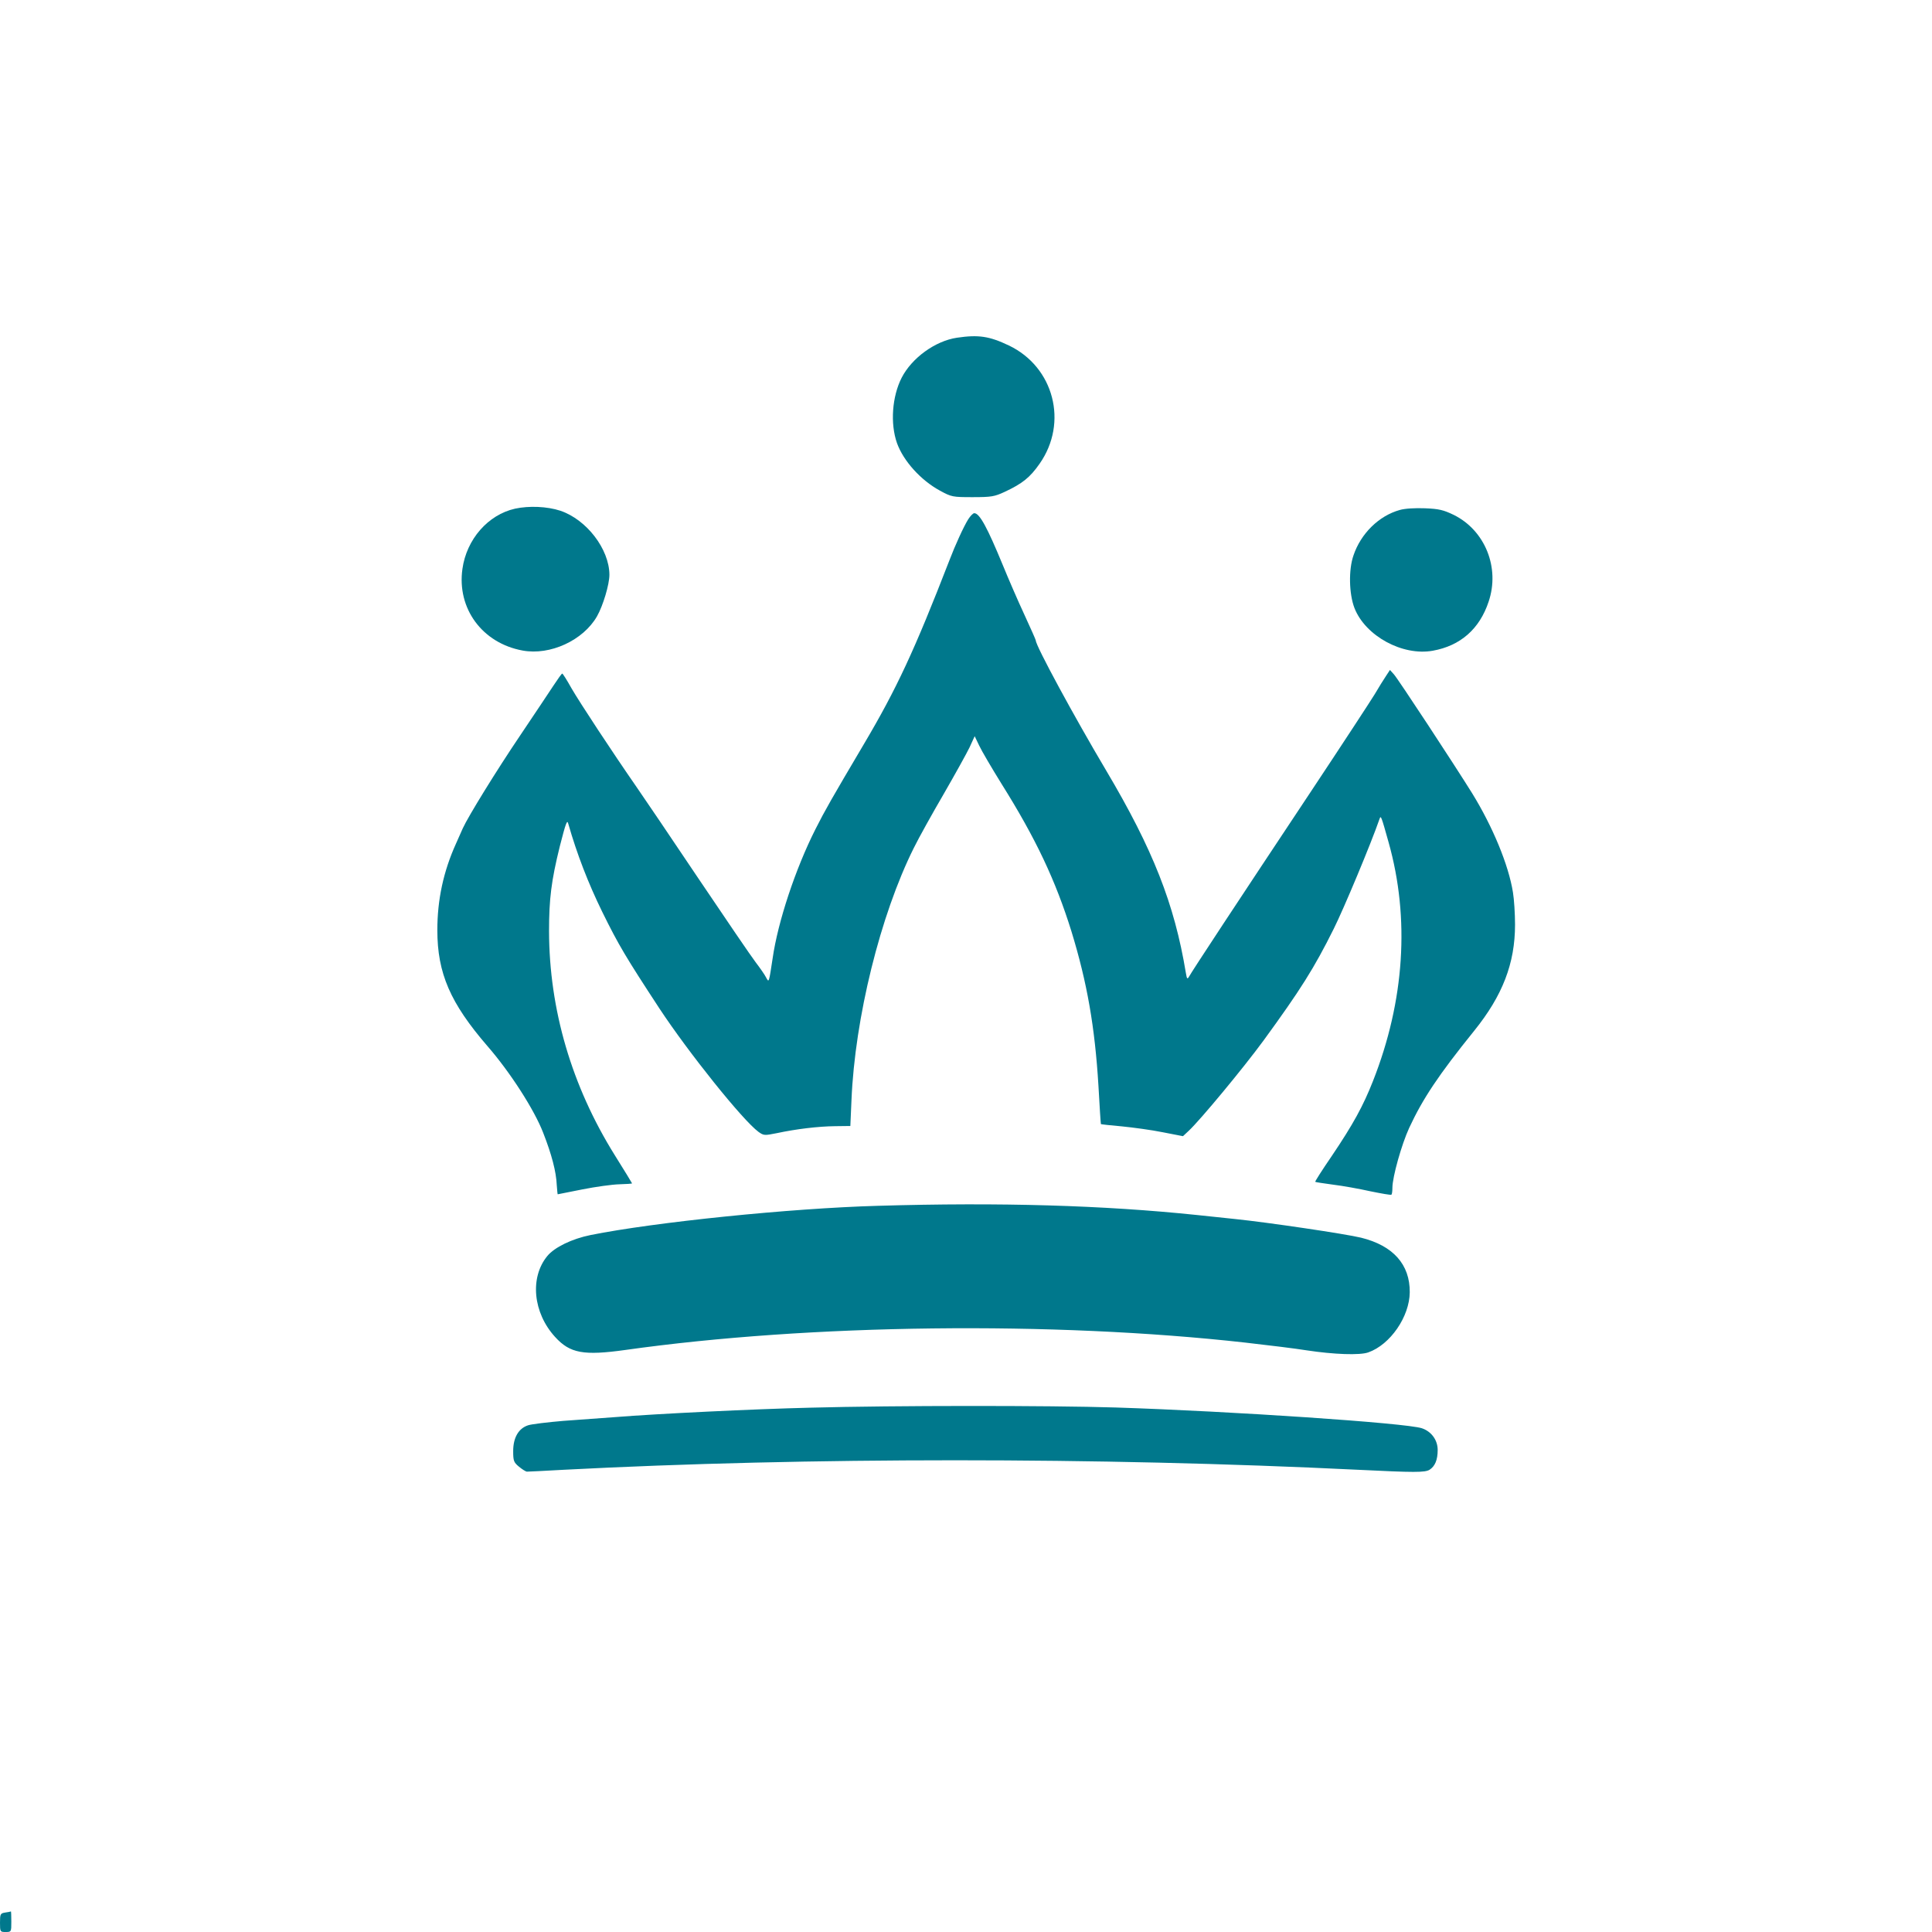
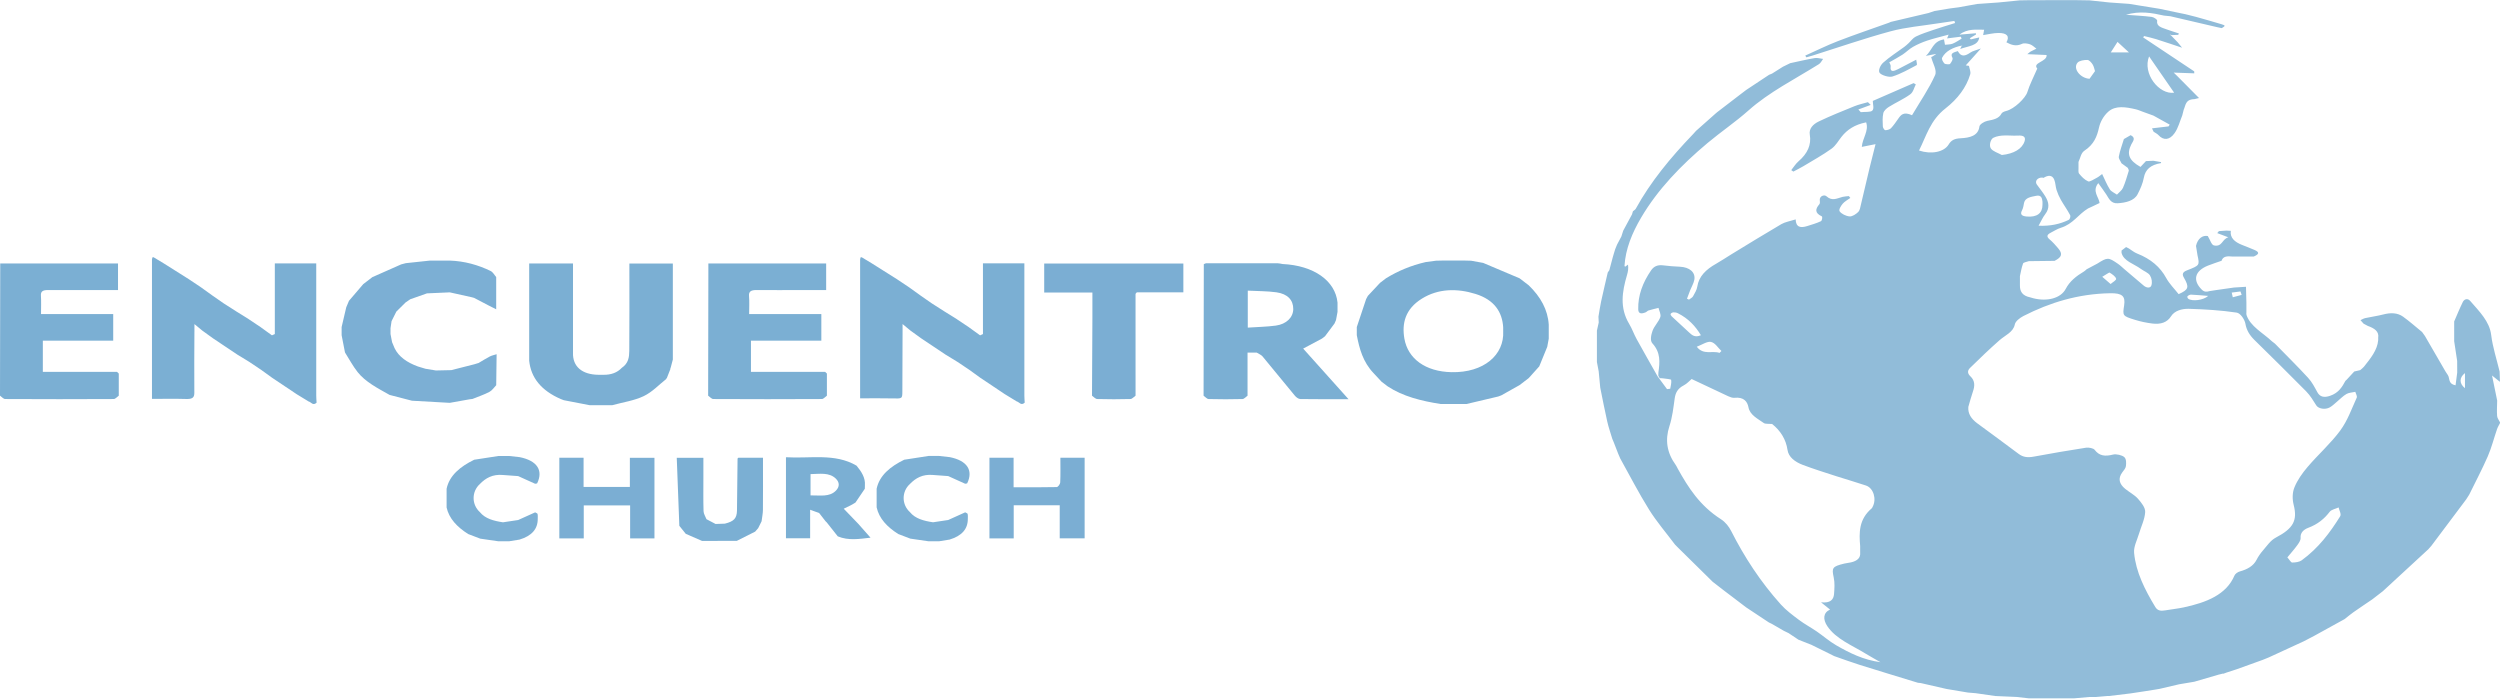
- <svg xmlns="http://www.w3.org/2000/svg" version="1.0" width="1024pt" height="1024pt" viewBox="0 0 1024 1024" preserveAspectRatio="xMidYMid meet">
-   <g transform="translate(0,1024) scale(0.1,-0.1)" fill="#00788C" stroke="none">
-     <path d="M5072 8450 c-115 -17 -239 -107 -293 -212 -51 -100 -61 -243 -25 -346 34 -95 126 -197 227 -252 62 -34 68 -35 174 -35 100 0 116 3 170 28 94 44 134 76 185 149 153 218 76 513 -163 627 -103 49 -160 58 -275 41z" />
-     <path d="M2730 7544 c-143 -32 -257 -162 -279 -319 -30 -210 105 -394 319 -433 146 -27 321 54 394 181 32 56 66 169 66 221 -1 136 -121 292 -260 339 -70 23 -166 27 -240 11z" />
-     <path d="M7419 7537 c-111 -31 -206 -125 -245 -240 -27 -76 -24 -205 5 -280 58 -148 255 -255 415 -226 146 26 248 115 296 260 61 180 -19 378 -185 460 -54 26 -78 32 -152 35 -53 2 -106 -1 -134 -9z" />
-     <path d="M5132 7488 c-24 -38 -70 -139 -100 -218 -185 -477 -279 -680 -455 -977 -169 -286 -203 -345 -255 -448 -106 -210 -199 -490 -227 -685 -20 -131 -19 -130 -35 -100 -7 14 -32 50 -55 80 -23 30 -160 231 -304 445 -144 215 -292 433 -328 485 -127 183 -300 446 -344 522 -24 43 -46 78 -49 78 -3 0 -23 -28 -46 -63 -22 -34 -102 -153 -177 -265 -125 -185 -276 -430 -304 -492 -6 -14 -22 -50 -36 -81 -67 -148 -99 -298 -99 -459 0 -229 69 -387 266 -615 120 -138 248 -337 295 -459 45 -115 69 -206 72 -278 2 -27 4 -48 5 -48 1 0 60 12 131 26 70 14 158 26 195 27 37 1 68 3 68 5 0 1 -41 69 -92 150 -228 366 -347 771 -348 1187 0 170 12 267 57 449 32 125 39 144 45 120 46 -161 106 -316 180 -467 87 -177 125 -240 303 -512 155 -235 441 -592 525 -654 28 -20 32 -20 97 -7 103 22 219 36 309 37 l81 1 6 137 c18 435 153 981 330 1336 27 55 99 184 159 287 60 104 121 214 137 247 l27 59 24 -50 c13 -28 66 -118 118 -202 182 -290 287 -513 371 -783 83 -271 124 -505 143 -818 6 -110 12 -201 13 -203 1 -1 51 -7 111 -12 60 -6 157 -19 216 -31 l108 -21 31 29 c61 57 289 332 396 478 196 269 268 383 372 592 53 106 197 450 243 583 7 19 8 18 48 -125 113 -402 85 -839 -83 -1265 -52 -132 -105 -229 -219 -398 -50 -73 -89 -134 -87 -136 2 -2 45 -8 95 -15 50 -6 139 -22 197 -35 59 -12 109 -21 112 -18 3 3 5 19 5 36 0 58 49 231 89 318 72 155 156 281 344 514 151 187 217 358 217 563 0 58 -5 135 -11 171 -23 145 -107 348 -216 525 -92 148 -395 610 -416 632 l-20 22 -21 -32 c-12 -18 -39 -61 -60 -97 -22 -36 -175 -270 -341 -520 -386 -581 -629 -950 -642 -975 -10 -17 -12 -15 -18 20 -60 363 -174 653 -422 1071 -171 288 -373 661 -373 689 0 4 -28 66 -61 138 -34 73 -85 191 -114 262 -82 199 -123 275 -151 275 -7 0 -21 -15 -32 -32z" />
-     <path d="M4655 3849 c-468 -13 -1187 -87 -1525 -155 -99 -20 -191 -65 -229 -111 -94 -114 -76 -301 41 -429 79 -87 151 -100 373 -69 980 138 2265 153 3285 39 124 -14 270 -32 325 -41 145 -22 282 -27 327 -11 117 41 219 190 220 319 1 147 -88 247 -258 289 -82 20 -493 81 -669 99 -55 6 -145 15 -199 21 -499 52 -1045 68 -1691 49z" />
-     <path d="M4295 2779 c-296 -7 -811 -32 -1035 -50 -69 -5 -192 -14 -275 -20 -82 -7 -166 -17 -185 -23 -51 -16 -80 -65 -80 -137 0 -52 3 -60 31 -83 17 -14 36 -26 42 -26 7 0 95 4 197 10 1285 67 2836 67 4205 0 304 -15 357 -15 382 0 29 19 43 52 43 105 0 52 -33 98 -84 115 -85 28 -1006 90 -1623 110 -356 11 -1168 11 -1618 -1z" />
-     <path d="M27 103 c-25 -4 -27 -8 -27 -54 0 -48 1 -49 30 -49 30 0 30 1 30 55 0 30 -1 54 -2 54 -2 -1 -15 -4 -31 -6z" />
+ <svg xmlns="http://www.w3.org/2000/svg" id="Layer_2" data-name="Layer 2" viewBox="0 0 1239.08 346.1">
+   <defs>
+     <style>
+       .cls-1 {
+         fill: #7baed3;
+       }
+ 
+       .cls-2 {
+         fill: #7db0d4;
+       }
+ 
+       .cls-3 {
+         fill: #7cafd4;
+       }
+ 
+       .cls-4 {
+         fill: #7cafd3;
+       }
+ 
+       .cls-5 {
+         fill: #7bafd3;
+       }
+ 
+       .cls-6 {
+         fill: #91bcd9;
+       }
+     </style>
+   </defs>
+   <g id="Layer_1-2" data-name="Layer 1">
+     <path class="cls-6" d="M1101.85,333.83c-.75,.18-1.51,.37-2.26,.55-4.01,1.17-8.02,2.34-12.03,3.51-2.5,.42-5,.84-7.5,1.26-3.26,.76-6.53,1.52-9.79,2.29-.78,.13-1.56,.26-2.34,.39-1.73,.27-3.47,.55-5.2,.82-2.26,.34-4.52,.69-6.78,1.03-3.51,.42-7.01,.85-10.52,1.27-.27,0-.54,0-.81,0-2,.17-4,.35-6,.52-1-.01-2.01-.02-3.01-.03-2.51,.22-5.02,.45-7.53,.67-7.53,0-15.07,0-22.6,0-2.01-.23-4.02-.46-6.02-.68-3.52-.15-7.03-.31-10.55-.46-3.24-.47-6.47-.93-9.71-1.4-1.28-.11-2.57-.22-3.85-.32-2.51-.42-5.02-.85-7.53-1.27-1.01-.17-2.01-.34-3.02-.5-4.27-.98-8.53-1.95-12.8-2.93-.47-.05-.94-.1-1.42-.15-9.59-2.94-19.21-5.84-28.77-8.84-4.29-1.35-8.47-2.9-12.7-4.37-.75-.38-1.5-.75-2.25-1.13-3.03-1.49-6.06-2.99-9.09-4.48-2.13-.84-4.25-1.67-6.38-2.51-1.64-1.09-3.28-2.19-4.92-3.28-.77-.37-1.53-.74-2.3-1.11-2-1.16-3.99-2.31-5.99-3.47-.49-.23-.97-.47-1.46-.7-3.77-2.5-7.54-5-11.31-7.5-2.25-1.71-4.5-3.43-6.75-5.14-1.27-.96-2.54-1.92-3.81-2.88-1.99-1.54-3.97-3.07-5.96-4.61-5.74-5.66-11.48-11.31-17.23-16.97-.49-.5-.99-1.01-1.48-1.51-4.32-5.76-9.12-11.34-12.85-17.32-5.18-8.3-9.57-16.88-14.29-25.35-.32-.75-.65-1.5-.97-2.25-.75-1.92-1.5-3.84-2.24-5.76-.24-.58-.49-1.15-.73-1.73-.84-2.85-1.85-5.69-2.5-8.57-1.26-5.59-2.33-11.2-3.47-16.8-.26-2.69-.52-5.38-.77-8.07-.29-1.54-.59-3.07-.88-4.61,0-5.19,0-10.38,0-15.57,.3-1.34,.6-2.69,.9-4.03-.05-.96-.1-1.92-.14-2.88,.43-2.51,.78-5.03,1.32-7.53,1.04-4.8,2.19-9.58,3.29-14.37,.26-.38,.53-.77,.79-1.15,.56-2.1,1.11-4.19,1.67-6.29,.17-.6,.34-1.19,.52-1.79,.23-.77,.47-1.53,.7-2.3,.31-.76,.62-1.52,.93-2.28,.72-1.35,1.43-2.71,2.15-4.06,.3-.95,.6-1.89,.9-2.84,1.46-2.7,2.91-5.41,4.37-8.11,.15-.5,.3-1.01,.45-1.52,.47-.41,1.13-.77,1.4-1.25,7.29-13.3,17.27-25.38,28.38-36.95,.51-.56,1.02-1.12,1.52-1.68,3.26-2.89,6.53-5.79,9.79-8.68,.24-.2,.48-.4,.72-.6,3.53-2.71,7.05-5.41,10.58-8.12,1.24-.94,2.49-1.89,3.73-2.84,3.79-2.51,7.58-5.02,11.37-7.53,.47-.19,.95-.38,1.42-.57,1.82-1.15,3.64-2.29,5.46-3.44,1.19-.58,2.38-1.16,3.58-1.75,4.06-.86,8.09-1.83,12.19-2.53,1.27-.22,2.74,.26,4.11,.42-.68,.88-1.1,1.99-2.07,2.6-11.87,7.42-24.75,13.89-34.89,22.93-6.35,5.66-13.72,10.64-20.3,16.15-13.24,11.09-24.77,23.13-32.88,36.91-4.5,7.64-7.79,15.56-8.29,24.02,0,.12,.21,.24,.33,.37,.48-.35,.95-.69,1.41-1.03,.3,1.9-.02,3.56-.5,5.19-2.4,8.14-3.73,16.22,1.09,24.2,1.46,2.42,2.32,5.04,3.68,7.5,3.39,6.17,6.91,12.3,10.38,18.45,.27,.37,.54,.74,.81,1.11,1.29,1.75,2.59,3.51,3.88,5.26,.53-.06,1.06-.13,1.59-.19,.22-1.47,.72-2.97,.46-4.38-.07-.38-2.47-.52-3.82-.74-.61-.09-1.24-.09-1.86-.12-.23-.4-.45-.81-.67-1.21,.01-.57-.04-1.15,.04-1.72,.71-4.97,1.16-9.76-2.98-14.31-1.28-1.41-.64-4.22,.05-6.2,.82-2.36,3.02-4.44,3.85-6.8,.48-1.37-.54-3.06-.88-4.6-1.67,.43-3.35,.81-4.98,1.3-.55,.17-.88,.71-1.42,.92-2.13,.85-3.6,.76-3.65-1.51-.17-6.88,2.22-13.25,6.36-19.28,1.27-1.86,3.05-2.89,6.03-2.5,2.71,.36,5.46,.54,8.21,.67,4.82,.22,7.85,2.73,7.21,6.45-.31,1.77-1.37,3.47-2.06,5.21-.55,1.4-1.06,2.81-1.59,4.21,.33,.15,.66,.29,1,.44,.68-.53,1.64-.97,1.99-1.61,.88-1.58,1.88-3.21,2.13-4.88,.74-4.97,4.25-8.45,9.31-11.28,2.52-1.42,4.86-3.03,7.31-4.52,8.33-5.07,16.6-10.19,25.05-15.13,1.84-1.07,4.35-1.47,7.08-2.34,.11,3.96,2.47,4.34,5.78,3.29,2.29-.73,4.65-1.4,6.73-2.39,.61-.3,.85-2.21,.46-2.4-3.62-1.7-3.25-3.66-1.23-6.01,.46-.53,.21-1.44,.2-2.18-.04-1.97,2.31-2.71,3.34-1.76,2.87,2.62,5.33,.93,8.05,.27,.97-.23,2.02-.25,3.04-.37,.24,.3,.49,.6,.73,.91-1.3,.96-2.9,1.78-3.83,2.92-.91,1.11-2.05,2.92-1.46,3.75,.86,1.21,3.09,2.33,4.9,2.49,1.33,.12,3.25-1.15,4.26-2.17,.91-.92,1.04-2.33,1.34-3.55,1.49-6.17,2.9-12.36,4.38-18.53,.89-3.71,1.85-7.4,2.9-11.57-2.72,.54-4.6,.92-6.81,1.36,.31-4.33,3.62-7.94,2.15-12.16-5.7,1.12-9.4,3.65-12.17,7.12-1.62,2.02-2.83,4.39-5.01,5.96-4.37,3.13-9.26,5.84-13.98,8.68-1.57,.94-3.27,1.76-4.91,2.64-.35-.24-.7-.48-1.05-.72,1.19-1.47,2.13-3.1,3.61-4.38,4.42-3.81,6.46-8.11,5.58-13.21-.51-2.93,1.58-5.16,4.49-6.55,5.7-2.73,11.67-5.12,17.61-7.53,2.11-.86,4.47-1.35,6.71-2.01,.46,.45,.92,.91,1.38,1.36-2.04,.75-4.07,1.51-6.11,2.26,.4,.44,.79,.89,1.19,1.33,1.99-.21,4.89,.09,5.72-.77,1-1.04,.24-3.07,.24-4.8,6.42-2.8,13.33-5.81,20.23-8.82,.37,.21,.73,.42,1.09,.63-.89,1.68-1.23,3.8-2.79,4.94-3.19,2.33-7.13,4.06-10.57,6.21-1.23,.77-2.5,1.97-2.75,3.1-.48,2.15-.34,4.4-.24,6.6,.03,.66,.79,1.85,1.22,1.85,.96,0,2.27-.39,2.81-.97,1.38-1.47,2.47-3.1,3.59-4.7,1.32-1.89,2.63-3.68,6.85-1.75,4-6.75,8.4-13.12,11.42-19.85,1.09-2.44-1.14-5.75-1.93-8.99-.33,.14,.23-.05,.71-.31,.48-.26,.9-.61,1.84-1.26-2.23,.43-3.7,.71-5.17,.99,3.14-2.78,3.39-7.3,8.98-8.16,.17,.94,.32,1.8,.48,2.66,1.28-.16,2.72-.11,3.81-.55,1.61-.64,2.97-1.64,4.44-2.49-.13-.32-.26-.64-.39-.96-2.23,.27-4.46,.55-6.81,.84,.21-.52,.4-.98,.76-1.86-3.81,1.04-7.27,1.84-10.56,2.93-2.49,.83-4.92,1.89-7.1,3.13-1.91,1.08-3.34,2.63-5.15,3.82-2.08,1.36-4.35,2.54-6.59,3.83,.27,.75,.76,1.4,.68,2-.42,3.15,1.56,2.45,3.69,1.38,2.88-1.45,5.7-2.97,8.97-4.68,.11,1.21,.62,2.49,.18,2.72-3.87,2.04-7.71,4.27-11.99,5.63-1.62,.52-5.46-.62-6.33-1.83-.81-1.13,.34-3.76,1.73-5.01,3.14-2.84,6.96-5.24,10.48-7.84,.79-.58,1.49-1.24,2.19-1.89,1.18-1.09,2.07-2.52,3.55-3.24,2.73-1.32,5.76-2.3,8.73-3.31,3.54-1.2,7.15-2.27,10.73-3.4l-.36-1.03c-2.7,.4-5.41,.76-8.1,1.19-7.89,1.26-16.06,1.91-23.58,3.96-13.07,3.55-25.73,7.96-38.57,12-1.03,.32-2.08,.59-3.12,.89-.18-.29-.36-.58-.54-.87,5.4-2.41,10.66-5.04,16.23-7.19,8.32-3.21,16.87-6.09,25.32-9.12,.27-.12,.55-.25,.82-.38,6.23-1.47,12.46-2.93,18.69-4.4,1.02-.34,2.04-.68,3.06-1.02,2.5-.42,4.99-.83,7.49-1.24,1.51-.2,3.01-.39,4.52-.59,1.78-.32,3.55-.65,5.33-.97,1.25-.22,2.5-.45,3.75-.67,3.5-.25,7.01-.49,10.51-.74,3.51-.35,7.03-.7,10.54-1.05,1.76-.03,3.51-.06,5.27-.09,7.53,0,15.06-.01,22.6-.02,2.26,.04,4.52,.07,6.78,.11,3.26,.35,6.53,.69,9.79,1.04,3.26,.23,6.53,.46,9.79,.69,5,.81,10.01,1.62,15.01,2.43,3.28,.69,6.56,1.38,9.84,2.07,1.01,.2,2.01,.41,3.02,.61,1.77,.44,3.55,.85,5.3,1.34,4.2,1.18,8.41,2.35,12.57,3.62,2.13,.65,2.09,.81,.22,1.96-.76-.16-1.52-.31-2.28-.47-7.75-1.81-15.51-3.62-23.26-5.43-1.03-.1-2.06-.21-3.1-.31-6.01-1.36-12.02-2.43-18.85-.41,4.75,.36,8.79,.56,12.76,1.06,1.05,.13,2.79,1.31,2.7,1.86-.49,2.87,2.29,3.43,4.64,4.3,2,.74,4.08,1.36,6.12,2.03-.1,.23-.2,.46-.3,.69-1.08,.05-2.16,.09-3.24,.14-.36-.11-.71-.21-1.07-.32,.27,.19,.54,.38,.81,.57,1.06,1.1,2.13,2.2,3.19,3.3,.74,.9,1.47,1.8,2.21,2.7-4.28-1.42-8.55-2.88-12.86-4.24-1.95-.62-4-1.04-6-1.55-.14,.23-.29,.46-.43,.69,8.43,5.61,16.86,11.21,25.29,16.82,.01,.33,.02,.65,.03,.98-3.16-.11-6.32-.23-10.2-.37,1.01,.99,1.54,1.48,2.04,1.99,3.51,3.54,7.01,7.08,10.52,10.62-.76,.18-1.53,.37-2.29,.55-4.54,.09-4.28,3.04-5.3,5.22-.25,.96-.49,1.92-.73,2.88-1.23,2.94-1.93,6.11-3.82,8.78-2.51,3.55-5.51,3.62-7.94,.97-.62-.68-1.62-1.15-2.44-1.71-.26-.56-.53-1.11-.79-1.67,2.73-.32,5.46-.64,8.2-.96,.2-.29,.39-.58,.59-.87-2.7-1.5-5.39-2.99-8.09-4.49-1.73-.63-3.47-1.25-5.2-1.88-1.22-.43-2.39-.99-3.66-1.27-4.73-1.07-9.88-2.02-13.5,1.21-2.37,2.11-4,5.11-4.61,7.89-.99,4.46-2.5,8.33-7.22,11.45-1.76,1.16-2.01,3.67-2.94,5.57,0,1.01,0,2.01,0,3.02,.08,.95-.25,2.11,.34,2.82,1.19,1.45,2.63,3,4.48,3.81,.76,.33,2.92-1.12,4.35-1.85,.81-.41,1.46-1.02,2.55-1.81,1.42,2.91,2.38,5.38,3.84,7.66,.67,1.04,2.31,1.72,3.5,2.56,1.02-1.11,2.44-2.13,2.98-3.36,1.2-2.74,2-5.59,2.86-8.41,.14-.45-.3-1-.47-1.5-1.04-.76-2.08-1.51-3.11-2.27-.48-1.12-1.53-2.3-1.33-3.35,.56-2.92,1.63-5.78,2.51-8.66,1.12-.64,2.24-1.29,3.35-1.93,2.8,1.38,1.07,3.08,.34,4.54-2.4,4.77-1.28,7.94,4.54,11.2,.9-.96,1.8-1.92,2.7-2.88,1.24-.06,2.47-.12,3.71-.17,1.26,.22,2.53,.44,3.79,.67-.04,.16-.06,.33-.06,.5-5.16,.82-7.75,3.21-8.49,7.24-.51,2.79-1.73,5.57-3.1,8.2-1.7,3.26-5.86,4.18-9.8,4.45-3.44,.24-4.41-2.36-5.69-4.33-1.13-1.74-2.41-3.42-3.99-5.65-3.21,4,.29,6.84,.65,9.86-1.14,.55-2.29,1.1-3.44,1.64-.77,.36-1.53,.72-2.3,1.07-4.83,2.91-7.37,7.69-13.49,9.58-1.81,.56-3.36,1.61-5.02,2.45-1.77,.91-2.21,1.86-.56,3.25,1.58,1.33,2.91,2.85,4.2,4.36,2.44,2.85,1.97,4.44-1.69,6.32-4.26,.05-8.52,.1-12.78,.15-.98,.37-2.62,.59-2.83,1.13-.78,2.04-1.09,4.18-1.57,6.28,0,1.54,0,3.08,0,4.61-.03,2.83,1.05,5.1,5.05,5.91,.53,.15,1.07,.3,1.6,.46,6.69,1.71,13.56,.1,16.03-4.63,1.98-3.79,5.2-6.35,9.14-8.7,.48-.28,.83-.69,1.24-1.04,1.77-.94,3.53-1.87,5.3-2.81,5.08-3.19,5.42-3.2,10.24,.11,1.2,.82,2.18,1.83,3.26,2.74,3.17,2.69,6.37,5.36,9.51,8.07,1.4,1.2,3.3,1.35,3.78-.09,.52-1.56,.2-3.57-.72-5.02-.84-1.32-3.04-2.1-4.53-3.21-3.37-2.51-8.5-3.78-9.54-7.93,0-.38,0-.77,0-1.15,.75-.57,1.51-1.15,2.26-1.72,.47,.24,.93,.48,1.4,.72,1.34,.84,2.54,1.89,4.04,2.48,6.83,2.68,11.49,6.71,14.45,12.16,1.54,2.83,4.07,5.34,6.15,7.98,4.96-2.22,5.36-3.42,2.63-8.14-1.03-1.78-.68-2.81,1.57-3.68,6.27-2.44,6.24-2.47,5.15-7.48-.25-1.54-.49-3.07-.74-4.61,.83-3.7,3.28-5.39,5.84-4.89,1.21,1.93,1.79,4.41,3.1,4.66,4.18,.81,3.89-3.17,7.09-4.03-2.3-.87-3.9-1.48-5.5-2.08,.28-.33,.55-.66,.83-.99,1.23-.08,2.46-.17,3.69-.25,.73,.04,1.47,.08,2.2,.11-.48,3.41,1.85,5.5,5.54,6.97,2.08,.83,4.18,1.62,6.22,2.51,2.51,1.09,2.37,2.08-.39,3.26-3.52,0-7.03,0-10.55,0-2.43-.25-4.69-.24-5.4,2.1,0,0-.02,0-.02,0-2.22,.79-4.49,1.51-6.66,2.37-6.65,2.63-7.77,7.27-3.19,11.87,1.28,1.29,2.41,1.23,3.98,.78,1.01-.16,2.01-.31,3.02-.47,3.01-.43,6.03-.86,9.04-1.29,1.98-.12,3.96-.25,5.93-.37,.07,2.65,.14,5.31,.21,7.96,0,1.54,0,3.07,0,4.61,0,.47-.1,.97,.05,1.41,1.88,5.66,8.15,8.84,12.61,13.05,.5,.39,1,.78,1.5,1.16,5.49,5.63,11.13,11.18,16.41,16.92,1.97,2.14,3.25,4.69,4.59,7.14,1.33,2.45,3.48,2.75,6.3,1.79,4.22-1.43,5.99-4.38,7.61-7.4,.21-.2,.43-.4,.64-.6,1.25-1.35,2.49-2.7,3.74-4.05,.98-.23,1.96-.46,2.94-.68,.63-.56,1.37-1.07,1.87-1.69,3.24-4.12,6.66-8.2,7.06-13.21,0-.38,0-.77,0-1.15,.51-3.09-1.85-4.7-5.12-5.85-.71-.38-1.42-.76-2.13-1.14-.51-.57-1.02-1.15-1.53-1.73,.79-.35,1.52-.84,2.37-1.02,2.97-.65,6.05-1.05,8.97-1.81,3.6-.94,7-.89,9.78,1.11,3.32,2.39,6.3,5.06,9.42,7.6,.47,.66,.94,1.33,1.42,1.99,3.39,5.85,6.78,11.71,10.17,17.56,.39,.6,.79,1.2,1.18,1.8,1.11,1.67-.02,4.31,3.81,5.07,.29-2.22,.56-4.26,.82-6.29,0-1.92-.01-3.84-.02-5.77-.49-3.27-.99-6.53-1.48-9.8,0-3.27,0-6.54,0-9.8,1.41-3.21,2.71-6.46,4.27-9.63,.69-1.41,2.36-2.05,3.67-.54,4.51,5.21,9.57,10.11,10.39,16.83,.75,6.1,2.74,12.12,4.19,18.17,.05,1.7,.11,3.4,.16,5.1-1.07-.86-2.14-1.71-3.92-3.14,.93,4.56,1.74,8.49,2.55,12.42-.03,2.56-.23,5.12-.03,7.66,.09,1.12,1,2.2,1.53,3.3-.53,1.07-1.19,2.11-1.57,3.21-1.55,4.5-2.68,9.1-4.59,13.5-2.79,6.4-6.12,12.66-9.21,18.98-.49,.77-.99,1.55-1.48,2.32-5.76,7.69-11.53,15.37-17.3,23.06-.51,.57-1.01,1.14-1.51,1.7-7.5,6.92-14.99,13.83-22.49,20.75-1.75,1.35-3.5,2.7-5.25,4.05-3.13,2.13-6.3,4.24-9.39,6.41-1.5,1.05-2.85,2.22-4.27,3.34,0,0-.02,.01-.02,.01-4.97,2.74-9.94,5.48-14.91,8.22-1.77,.93-3.54,1.85-5.31,2.78-5.79,2.67-11.58,5.33-17.37,8-.99,.4-1.98,.8-2.97,1.21-4.27,1.54-8.54,3.08-12.81,4.62-1.76,.57-3.51,1.15-5.27,1.72-.51,.19-1.02,.38-1.52,.57ZM972.36,22.58c-4.39,.91-8.01,2.68-9.76,5.98-.4,.76,.39,2.12,1.13,2.92,.38,.41,2.54,.5,2.76,.22,.72-.92,1.62-2.3,1.18-3.1-1.24-2.28,.63-2.6,2.68-3.27,1.65,3.08,3.71,2.48,6.25,.71,1.15-.8,2.86-1.13,5.2-2-2.94,3.27-5.22,5.81-7.5,8.36,.53,.08,1.05,.17,1.58,.25,.24,1.41,1.01,2.91,.62,4.21-1.93,6.51-6.26,12.2-12.26,16.88-7.59,5.93-9.47,13.65-13.11,20.86,6.06,2.04,12.4,.78,14.68-2.98,1.28-2.12,2.88-2.94,5.93-3.09,4.69-.23,8.77-1.28,9.33-5.86,.13-1.04,2.36-2.46,3.94-2.77,3.06-.59,5.72-1.12,7.01-3.64,.3-.58,1.46-1.06,2.35-1.27,3.94-.96,9.54-6.38,10.45-9.34,1.16-3.76,3.07-7.38,4.92-11.67-2.64-2.97,4.99-3.35,4.62-6.72-2.97-.13-5.92-.25-9.55-.41,.96-.78,1.23-1.08,1.6-1.28,.94-.51,1.92-.97,2.89-1.45-1.03-.74-1.91-1.71-3.13-2.15-1.16-.41-3.02-.7-3.94-.26-3.02,1.44-5.37,.56-7.79-.74,1.71-2.9,.37-4.66-3.94-4.63-2.54,.02-5.06,.68-7.59,1.06,.17-.89,.33-1.79,.49-2.66-3.83,.02-8.21-.67-12.24,2.43,3.23-.27,5.69-.48,8.16-.69l.06,.6c-1.04,.63-2.07,1.26-3.11,1.89,.18,.18,.35,.36,.53,.55,1.4-.32,2.8-.65,4.19-.97-.57,4.25-5.44,4.21-9.46,5.73,.41-.84,.62-1.27,.83-1.7,.09-.03,.19-.05,.25-.1,.04-.03,.02-.1,.03-.15-.09,.09-.18,.18-.27,.27Zm3.21,179.11c-.29,3.35,1.47,5.92,4.4,8.1,6.82,5.07,13.77,10.04,20.52,15.16,2.26,1.71,4.56,1.91,7.49,1.37,8.62-1.59,17.27-3.09,25.96-4.43,1.31-.2,3.64,.28,4.21,1.03,2.27,3,5.03,3.43,9.16,2.38,1.57-.4,4.45,.28,5.54,1.25,1.09,.97,.99,2.94,.83,4.43-.11,1.08-1.07,2.14-1.81,3.14-2.23,3.02-1.54,5.73,1.44,8.16,2.06,1.68,4.68,3.03,6.32,4.9,1.73,1.97,3.71,4.42,3.59,6.6-.2,3.62-2.02,7.19-3.08,10.79-.92,3.14-2.7,6.36-2.41,9.45,.88,9.48,5.32,18.26,10.5,26.82,1.07,1.77,2.59,2.09,4.84,1.69,3.04-.54,6.16-.83,9.16-1.47,11.39-2.43,21.24-6.34,25.23-15.78,.35-.84,1.58-1.76,2.67-2.06,3.85-1.06,6.74-2.74,8.29-5.75,.82-1.6,1.88-3.16,3.13-4.59,2-2.27,3.71-5.02,6.51-6.48,8.51-4.46,10.73-8.39,8.77-16.11-.71-2.8-.73-6.01,.35-8.69,1.45-3.59,3.88-7.06,6.59-10.23,5.19-6.09,11.49-11.67,16.13-17.98,3.68-5.01,5.64-10.76,8.15-16.24,.38-.82-.42-1.96-.68-2.95-1.48,.34-3.23,.4-4.38,1.07-1.76,1.03-3.1,2.48-4.63,3.75-1.19,.98-2.25,2.1-3.63,2.88-2.35,1.32-5.66,.66-6.69-.95-1.52-2.38-2.95-4.87-5.02-6.97-8.43-8.57-17.07-17.02-25.67-25.5-2.43-2.39-3.92-4.92-4.46-8.05-.35-2.02-2.42-5.21-4.32-5.49-7.79-1.16-15.79-1.65-23.75-1.88-3.39-.09-7.06,.96-8.76,3.67-1.94,3.11-5.16,4.12-9.23,3.63-2.94-.36-5.88-.97-8.64-1.83-6.23-1.93-6.19-2.02-5.4-7.17,.7-4.56-.93-6.12-6.86-6.02-15.89,.26-30.02,4.62-43.04,11.28-1.88,.96-3.99,2.65-4.29,4.2-.75,3.82-4.78,5.35-7.57,7.8-5.06,4.45-9.86,9.08-14.61,13.73-1.27,1.24-1.44,2.65,.18,4.17,2.3,2.16,2.21,4.75,1.29,7.39-.9,2.57-1.56,5.19-2.33,7.79Zm-43.51,126.54c-2.38-1.37-4.81-2.69-7.13-4.11-6.84-4.23-14.95-7.35-19.25-13.77-2.24-3.34-2.13-6.65,1.35-8.23-1.5-1.21-2.99-2.4-4.47-3.6,4.65,.52,6.23-1.35,6.45-4.1,.21-2.73,.42-5.54-.16-8.21-1.03-4.74-.76-5.43,5.22-6.88,1.07-.26,2.2-.34,3.28-.59,3.14-.71,4.87-2.21,4.61-4.86-.1-1.05,.09-2.12,0-3.17-.58-6.69-.7-13.29,5.7-18.74,.24-.2,.34-.51,.48-.78,2.05-3.82,.44-9.29-3.3-10.55-4.81-1.62-9.74-3.02-14.58-4.58-5.61-1.82-11.27-3.57-16.73-5.64-3.93-1.49-7.08-3.91-7.58-7.41-.74-5.19-3.45-9.54-7.63-12.87-1.74-.16-3.38,.06-4.11-.46-3.13-2.23-6.9-3.99-7.62-7.83-.5-2.64-2.15-5.21-6.96-4.69-.98,.11-2.2-.37-3.13-.8-6.05-2.8-12.05-5.66-18.07-8.51-1.16,.97-2.29,2.32-3.89,3.14-3.15,1.62-4.14,3.84-4.52,6.57-.64,4.56-1.14,9.19-2.59,13.61-2.24,6.84-1.32,13.18,3.12,19.3,.42,.58,.68,1.23,1.02,1.85,5.18,9.3,10.88,18.31,21.37,25.01,2.28,1.46,4.01,3.73,5.11,5.9,6.5,12.83,14.45,25.08,24.64,36.42,2.51,2.79,5.77,5.21,8.95,7.6,2.75,2.06,5.94,3.76,8.81,5.73,3.26,2.23,6.14,4.83,9.61,6.83,6.57,3.79,13.45,7.26,22.02,8.41Zm201.63-51.97c1.07,1.18,1.73,2.55,2.41,2.55,1.57,.01,3.58-.29,4.65-1.07,8.47-6.17,14.14-13.86,19.1-21.83,.7-1.12-.46-2.92-.76-4.41-1.51,.69-3.63,1.11-4.4,2.13-2.64,3.48-5.91,6.2-10.73,8.01-2.22,.83-3.93,2.48-3.71,4.91,.11,1.2-.84,2.56-1.66,3.69-1.48,2.04-3.22,3.97-4.9,6.01Zm-123.31-164.38c5.94,.24,10.62-.83,14.89-2.88,.68-.32,1.08-1.76,.73-2.42-1.33-2.55-3.11-4.97-4.54-7.49-.9-1.59-1.63-3.26-2.17-4.94-.53-1.66-.48-3.44-1.13-5.07-.98-2.45-3.03-2.34-5.34-.92-.1,.06-.44-.16-.67-.16-2.37-.01-3.78,1.87-2.62,3.47,1.42,1.96,2.98,3.87,4.21,5.89,1.76,2.88,2.26,5.78-.04,8.76-1.28,1.66-2.07,3.55-3.32,5.77Zm-18.18-35.06c5.89-.6,10.06-3.02,11.26-6.84,.66-2.1-.52-2.96-3.24-2.78-2.67,.17-5.41-.24-8.05,.01-1.76,.17-4.19,.7-4.91,1.68-.95,1.29-1.34,3.51-.49,4.73,.97,1.41,3.55,2.17,5.43,3.21Zm72.95-48.87c-3.4,8.56,5.01,19.08,12.43,17.99-3.96-5.73-8.04-11.65-12.43-17.99Zm-52.84,73.55c0-.58,.07-1.16-.01-1.73-.2-1.48-.54-3.27-3.13-2.72-2.42,.5-5.42,.87-5.98,3.48-.26,1.23-.38,2.51-.98,3.64-1.06,1.97-.35,2.93,2.34,3.15,5.04,.42,7.77-1.61,7.77-5.82Zm26.04-66.24c-.33-1-.51-2.26-1.19-3.34-.56-.89-1.67-2.19-2.59-2.21-1.62-.04-3.98,.38-4.8,1.27-2.64,2.88,1.27,7.83,5.87,8.06,.85-1.19,1.67-2.33,2.7-3.77Zm-195.32,130.9c-2.65-4.41-6.1-8.24-11.46-10.93-.59-.3-1.43-.46-2.13-.43-.51,.02-1.22,.4-1.41,.75-.16,.31,.15,.9,.48,1.21,2.9,2.73,5.84,5.42,8.78,8.12,1.39,1.28,2.82,2.54,5.73,1.27Zm9.21,8.75c.32-.31,.63-.63,.95-.94-1.7-1.59-3.07-4.05-5.19-4.51-1.84-.4-4.52,1.46-7.02,2.39,3.26,4.34,7.86,1.78,11.25,3.06ZM1046.17,25.97h9c-2.21-2.03-3.89-3.58-5.66-5.21-1.18,1.83-2.03,3.17-3.34,5.21Zm-4.23,111.21c1.79,1.55,2.96,2.57,4.14,3.59,.98-.88,2.93-1.92,2.74-2.61-.33-1.17-1.89-2.22-3.22-3.05-.24-.15-1.89,1.05-3.65,2.07Zm52.51,9.48c-3.07-.24-5.8-.51-8.54-.63-.58-.02-1.36,.42-1.73,.83-.21,.23,.04,.94,.39,1.2,1.91,1.42,7.53,.77,9.88-1.4Zm127.27,38.25c-2.99,2.29-2.81,5.32,0,7.48v-7.48Zm-110.69-38.76c-.19-.56-.39-1.13-.58-1.69-1.45,.18-2.89,.37-4.34,.55,.18,.78,.35,1.55,.53,2.33,1.46-.39,2.93-.79,4.39-1.18Z" />
+     <path class="cls-4" d="M729.07,129.21c2.01,.36,4.02,.73,6.03,1.09,6.01,2.54,12.02,5.09,18.04,7.63,1.51,1.15,3.01,2.31,4.52,3.46,5.96,5.73,9.5,12.18,9.95,19.55,0,2.31,0,4.61,0,6.92-.25,1.35-.5,2.69-.75,4.04-1.32,3.23-2.64,6.46-3.96,9.69-1.74,1.94-3.48,3.87-5.22,5.81-1.51,1.15-3.02,2.31-4.52,3.46-3.03,1.7-6.07,3.41-9.1,5.11-.5,.18-.99,.37-1.49,.55-5.24,1.24-10.49,2.48-15.73,3.72-4.27,0-8.54,0-12.82,0-9.57-1.51-18.71-3.75-26.28-8.77-1-.77-2.01-1.53-3.01-2.3-1.29-1.39-2.55-2.78-3.87-4.15-5.38-5.62-7.09-12.2-8.39-18.88,0-1.35,0-2.69,0-4.04,1.54-4.61,3.08-9.22,4.62-13.84,.29-.54,.57-1.07,.86-1.61,2.01-2.15,4.01-4.29,6.02-6.44,.99-.76,1.98-1.51,2.96-2.27,5.91-3.64,12.45-6.39,19.74-8.06,1.7-.22,3.39-.45,5.09-.67,1-.02,2.01-.05,3.01-.07,3.77,0,7.53,0,11.3,0,1,.03,2.01,.05,3.01,.08Zm15.95,34.99c0-.67,.04-1.35,0-2.02-.46-7.49-4.34-13.58-13.68-16.49-9.18-2.86-18.49-2.72-26.63,2.34-8.28,5.15-9.96,12.29-8.65,19.82,1.73,9.91,10.4,16.35,23.4,16.61,16,.33,26.15-8.6,25.57-20.26Z" />
+     <path class="cls-5" d="M96.36,164.4c-.03,10.07-.15,20.14-.04,30.21,.03,2.35-.84,3.24-4.03,3.14-5.46-.17-10.94-.05-16.97-.05,0-23.45,0-46.25,0-69.05,.07-.36,.14-.72,.2-1.07,.19-.02,.38-.05,.57-.1,1.65,1,3.33,1.97,4.96,2.99,4.3,2.7,8.58,5.41,12.88,8.12,0,0,.04,.05,.04,.05,1.99,1.33,3.99,2.66,5.98,3.99,0,0,.04,.05,.05,.05,3.59,2.55,7.09,5.17,10.78,7.62,4.08,2.71,8.34,5.27,12.52,7.9,0,0,.04,.05,.05,.05,1.99,1.33,3.99,2.66,5.98,3.99,0,0,.04,.05,.05,.05,1.81,1.3,3.61,2.61,5.41,3.91,.47-.21,.95-.42,1.42-.63,0-.77,0-1.54,0-2.31v-32.72h20.53c0,1.19,0,2.31,0,3.42,0,20.73,0,41.45,0,62.18,0,1.15,.11,2.3,.17,3.44-1.83,1.71-2.68-.33-3.98-.61,0,0,.02,.01,.02,.01-1.95-1.19-3.9-2.38-5.85-3.57,0,0-.04-.03-.05-.03-1.99-1.33-3.99-2.67-5.98-4,0,0-.04-.03-.05-.03-1.99-1.33-3.99-2.67-5.98-4,0,0-.04-.03-.05-.03-1.81-1.3-3.61-2.6-5.41-3.91,0,0,.02,.01,.02,.01-2.01-1.35-4.03-2.7-6.04-4.05,0,0,.02,.01,.02,.01-1.95-1.19-3.9-2.38-5.85-3.57,0,0-.04-.03-.05-.03-1.99-1.33-3.99-2.67-5.98-4,0,0-.04-.03-.05-.03-1.99-1.33-3.99-2.67-5.98-4,0,0-.04-.03-.05-.03-1.81-1.3-3.61-2.6-5.41-3.91,0,0,.02,.01,.02,.01-1.11-.92-2.23-1.84-3.86-3.19v3.8Z" />
+     <path class="cls-5" d="M487.18,163.24v-32.72h20.53v3.42c0,20.73,0,41.45,0,62.18,0,1.15,.11,2.3,.17,3.44-1.83,1.71-2.68-.33-3.98-.61,0,0,.02,.01,.02,.01-1.95-1.19-3.9-2.38-5.85-3.57,0,0-.04-.03-.05-.03-1.99-1.33-3.99-2.67-5.98-4,0,0-.04-.04-.05-.03-1.99-1.33-3.99-2.67-5.98-4,0,0-.04-.03-.05-.03-1.81-1.3-3.61-2.6-5.41-3.91,0,0,.02,.01,.02,.01-2.01-1.35-4.03-2.7-6.04-4.05,0,0,.02,.01,.02,.01-1.95-1.19-3.9-2.38-5.85-3.57,0,0-.04-.03-.05-.03-1.99-1.33-3.99-2.67-5.98-4,0,0-.04-.03-.05-.03-1.99-1.33-3.99-2.67-5.98-4,0,0-.04-.03-.05-.03-1.81-1.3-3.61-2.6-5.41-3.91,0,0,.02,.01,.02,.01-1.11-.92-2.23-1.84-3.86-3.19v3.8c-.03,9.78-.07,19.57-.1,29.35-.01,3.93,0,3.83-5.06,3.7-5.1-.13-10.2-.03-15.88-.03,0-23.17,0-45.97,0-68.77,.07-.36,.14-.72,.2-1.07,.19-.02,.38-.05,.57-.1,1.65,1,3.33,1.97,4.96,2.99,4.3,2.7,8.58,5.41,12.88,8.12,0,0,.04,.05,.04,.05,1.99,1.33,3.99,2.66,5.98,3.99,0,0,.04,.05,.05,.05,3.59,2.55,7.09,5.17,10.78,7.62,4.08,2.71,8.34,5.27,12.52,7.9,0,0,.04,.05,.05,.05,1.99,1.33,3.99,2.66,5.98,3.99,0,0,.04,.05,.05,.05,1.81,1.3,3.61,2.61,5.41,3.91,.47-.21,.95-.42,1.42-.64v-2.31Z" />
+     <path class="cls-5" d="M656.73,166.65c-.5,.38-1,.77-1.5,1.15-3.02,1.6-6.04,3.21-9.34,4.97,7.38,8.23,14.73,16.44,22.48,25.08-8.44,0-16.17,.05-23.88-.07-.91-.01-2.07-.89-2.65-1.59-5.41-6.49-10.68-13.05-16.09-19.55-.65-.78-1.9-1.26-2.87-1.88h-4.56c0,7.22,0,14.29,0,21.36-.84,.58-1.66,1.64-2.52,1.66-5.58,.15-11.17,.15-16.75,0-.86-.02-1.68-1.08-2.52-1.66,.04-20.61,.07-41.21,.11-61.82,0-1.14,0-2.28,0-3.37,.56-.22,.88-.46,1.2-.46,11.77-.02,23.54-.02,35.3,0,.85,0,1.7,.26,2.55,.39,15.4,.71,26.16,8.26,27.23,19.12,0,1.54,0,3.08,0,4.61-.25,1.34-.5,2.69-.75,4.03-.25,.58-.5,1.15-.75,1.73-1.56,2.09-3.12,4.19-4.68,6.28Zm-38.29-4.27c4.99-.34,9.49-.41,13.87-1,5.32-.72,8.63-4.09,8.67-8.19,.04-4.4-2.73-7.52-8.32-8.31-4.58-.64-9.34-.57-14.22-.83v18.33Z" />
+     <path class="cls-5" d="M303.53,200.82c-3.77,0-7.54,0-11.3,0-4.26-.82-8.52-1.64-12.77-2.46-.5-.19-1-.38-1.5-.57-9.66-4.19-14.82-10.56-15.68-19.01v-48.21h21.72c0,14.73,0,29.47,0,44.21-.25,6.87,4.46,10.93,12.75,10.98,.75,0,1.51,0,2.26,0,3.84,.07,6.91-1.06,9.17-3.45,3.32-2.24,3.68-5.33,3.71-8.36,.11-13.35,.05-26.69,.05-40.04,0-1.04,0-2.08,0-3.31h21.54c0,15.97,0,31.78,0,47.6-.34,1.31-.69,2.63-1.04,3.94-.07,.16-.16,.31-.21,.47-.02,.08,.03,.17,.05,.25-.6,1.53-1.2,3.06-1.8,4.59-.24,.08-.34,.22-.3,.42-3.67,2.89-6.83,6.4-11.17,8.48-4.57,2.2-10.27,3.03-15.47,4.45Z" />
+     <path class="cls-3" d="M246.14,175.58c-.07,5.11-.13,10.23-.2,15.34-1.12,1.13-1.96,2.57-3.41,3.33-2.59,1.37-5.55,2.34-8.35,3.48-.49,.06-.97,.12-1.46,.18-3.26,.58-6.53,1.17-9.79,1.75-6.25-.35-12.49-.7-18.74-1.05-3.3-.85-6.59-1.71-9.89-2.56-.4-.11-.81-.22-1.21-.32-5.86-3.3-11.99-6.43-15.83-11.3-2.42-3.07-4.18-6.43-6.23-9.67-.05-.18-.1-.37-.14-.55-.52-2.69-1.05-5.38-1.57-8.07,0-1.35,0-2.69,0-4.04,.76-3.27,1.53-6.53,2.29-9.8,.45-1.07,.91-2.15,1.36-3.22,2.36-2.76,4.73-5.53,7.1-8.29,1.49-1.14,2.98-2.28,4.47-3.42,4.77-2.11,9.54-4.23,14.31-6.34,.77-.2,1.53-.4,2.3-.6,3.99-.43,7.99-.85,11.98-1.28,3.26,0,6.53,0,9.79,0,7.36,.26,14.04,2.16,20.19,5.13,1.27,.61,1.9,2.01,2.82,3.04v15.98c-1.93-.98-2.91-1.47-3.88-1.96-2.36-1.24-4.72-2.47-7.08-3.71-.4-.11-.81-.21-1.21-.32-3.61-.8-7.23-1.6-10.84-2.41-3.77,.17-7.53,.33-11.3,.5-2.76,.97-5.52,1.95-8.28,2.92-.77,.53-1.54,1.05-2.31,1.58-1.53,1.52-3.07,3.04-4.6,4.55-.79,1.57-1.57,3.15-2.36,4.72-.17,1.17-.35,2.33-.52,3.5,0,.96,0,1.92,0,2.88,.26,1.34,.51,2.69,.77,4.03,.41,.99,.82,1.97,1.23,2.95,2.09,4.34,6.25,7.15,11.56,9.1,1.26,.38,2.51,.76,3.77,1.14,1.72,.28,3.45,.57,5.17,.85,2.54-.06,5.09-.12,7.63-.17,3.79-.96,7.58-1.93,11.37-2.89,.73-.22,1.46-.44,2.19-.67,1.82-1.07,3.59-2.21,5.49-3.19,1.01-.52,2.27-.77,3.41-1.14Z" />
+     <path class="cls-5" d="M350.98,196.11c.04-20.65,.07-41.3,.11-61.95,0-1.13,0-2.26,0-3.57h58.38v13.18c-4.42,0-8.65,0-12.88,0-7.15,0-14.31,.05-21.46-.02-2.82-.03-4.11,.64-3.89,3,.26,2.85,.06,5.73,.06,8.91h35.78v13.2h-34.88v15.44c12.28,0,24.52,0,36.76,0,.29,.28,.58,.57,.88,.85,0,3.65,0,7.3,0,10.96-.84,.58-1.67,1.66-2.51,1.66-17.93,.1-35.86,.1-53.79,0-.86,0-1.71-1.08-2.56-1.66Z" />
+     <path class="cls-5" d="M0,196.11c.04-20.65,.07-41.3,.11-61.95,0-1.13,0-2.26,0-3.57H58.49v13.18c-4.67,0-9.15,0-13.63,0-7.03,0-14.05,.03-21.08-.01-2.48-.01-3.64,.63-3.5,2.7,.2,2.96,.05,5.93,.05,9.2H56.11v13.2H21.23v15.44c12.28,0,24.52,0,36.76,0,.29,.28,.58,.57,.88,.85,0,3.65,0,7.3,0,10.96-.84,.58-1.67,1.66-2.51,1.66-17.93,.1-35.86,.1-53.79,0-.86,0-1.71-1.08-2.56-1.66Z" />
+     <path class="cls-1" d="M541.23,196.11c.07-12.77,.14-25.55,.2-38.32,.02-4.12,0-8.25,0-12.8h-23.89v-14.36h68.97v14.27h-23.08c-.38,.48-.62,.63-.62,.79,0,16.81,0,33.61,.01,50.42-.85,.58-1.67,1.64-2.55,1.66-5.48,.15-10.98,.16-16.46,0-.89-.03-1.73-1.08-2.59-1.66Z" />
+     <path class="cls-1" d="M502.43,250.42v16.42h-12.03v-39.96h11.97v14.63c7.42,0,14.41,.06,21.38-.1,.63-.01,1.69-1.47,1.73-2.28,.18-4.01,.08-8.03,.08-12.25h12.02v39.92h-12.35v-16.37h-22.8Z" />
+     <path class="cls-5" d="M428.68,240.51c-.02,.58-.03,1.15-.05,1.73-1.55,2.28-3.1,4.56-4.64,6.85-.74,.43-1.47,.86-2.21,1.29-1.08,.53-2.17,1.06-3.6,1.76,2.58,2.68,4.89,5.07,7.2,7.47,.5,.57,1.01,1.14,1.51,1.71,1.53,1.72,3.05,3.45,4.57,5.17-5.47,.63-10.97,1.56-16.24-.66-1.82-2.3-3.64-4.61-5.46-6.91-.2-.19-.4-.38-.6-.58-1.05-1.35-2.1-2.7-3.15-4.05-1.29-.47-2.58-.94-4.48-1.64v14.14h-11.98v-40.17c11.86,.75,24.25-2.14,34.97,4.17,2.47,2.97,4.46,6.06,4.15,9.73Zm-26.95,5.02c4.7-.08,9.41,.96,12.64-2.42,1.81-1.89,1.79-4.03-.09-5.87-3.3-3.23-7.94-2.34-12.55-2.25v10.53Z" />
+     <path class="cls-1" d="M277.22,266.84v-39.98h12.02v14.49h22.94v-14.44h12.19v39.93h-12.06v-16.36h-22.98v16.37h-12.12Z" />
+     <path class="cls-5" d="M365.27,253.19c.09-8.64,.19-17.28,.29-25.92,0-.08,.14-.15,.4-.41h12.2v3.09c0,7.59,.05,15.18-.03,22.76-.02,1.89-.44,3.78-.67,5.67-.56,1.13-1.12,2.26-1.68,3.39-.5,.57-1,1.15-1.5,1.72-3.02,1.53-6.04,3.05-9.07,4.57-5.74,.02-11.49,.03-17.23,.05-2.7-1.18-5.39-2.35-8.09-3.53,0,0-.04-.04-.04-.04-1.05-1.31-2.1-2.61-3.15-3.92-.42-11.16-.85-22.32-1.28-33.73h13.2c0,3.42,0,6.74,0,10.07,0,5.46-.09,10.92,.08,16.38,.04,1.34,.94,2.66,1.45,3.99,1.5,.79,3.01,1.58,4.51,2.37,1.53-.05,3.07-.11,4.6-.16,4.47-1.1,5.89-2.61,6.01-6.36Z" />
+     <path class="cls-2" d="M478.39,253.93c.42,.26,1.14,.48,1.2,.78,.18,.84,.09,1.71,.09,2.56q0,7.44-9.03,10.16c-1.73,.28-3.46,.56-5.19,.84-1.76,0-3.52,0-5.28,0-3-.44-6.01-.87-9.01-1.31-1.99-.76-3.97-1.52-5.96-2.28-5.51-3.49-9.51-7.7-10.72-13.23,0-3.08,0-6.15,0-9.23,1.4-6.56,6.69-10.96,13.7-14.38,.23-.02,.46-.06,.69-.1,3.77-.58,7.53-1.17,11.3-1.75,1.76,0,3.51,0,5.27,0,1.76,.19,3.51,.39,5.27,.58,8.57,1.71,11.77,6.47,8.67,12.94-.08,.16-.67,.17-1.02,.25-2.8-1.27-5.6-2.53-8.41-3.8-2.51-.18-5.02-.37-7.53-.55-5.13-.47-8.6,1.53-11.45,4.47-4.14,3.76-4.14,10.17,0,13.93,2.63,3.26,6.88,4.37,11.45,5.05,2.51-.38,5.02-.75,7.53-1.13,2.8-1.27,5.61-2.53,8.41-3.8Z" />
+     <path class="cls-2" d="M221.35,251.46c0-3.08,0-6.15,0-9.23,1.4-6.56,6.69-10.95,13.7-14.38,.23-.02,.46-.06,.69-.1,3.77-.58,7.53-1.17,11.3-1.75,1.76,0,3.51,0,5.27,0,1.76,.19,3.52,.39,5.27,.58,8.56,1.71,11.77,6.48,8.67,12.94-.08,.16-.67,.17-1.02,.25-2.8-1.27-5.6-2.53-8.41-3.8-2.51-.18-5.02-.37-7.53-.55-5.13-.47-8.6,1.53-11.45,4.47-4.14,3.76-4.14,10.17,0,13.93,2.63,3.26,6.88,4.37,11.45,5.05,2.51-.38,5.02-.75,7.53-1.13,2.8-1.27,5.61-2.53,8.41-3.8,.42,.26,1.14,.48,1.2,.78,.18,.84,.09,1.7,.09,2.56q0,7.44-9.03,10.16c-1.73,.28-3.46,.56-5.19,.84-1.76,0-3.52,0-5.28,0-3-.44-6.01-.87-9.01-1.31-1.99-.76-3.97-1.52-5.96-2.28-5.51-3.49-9.51-7.7-10.72-13.23Z" />
  </g>
</svg>
